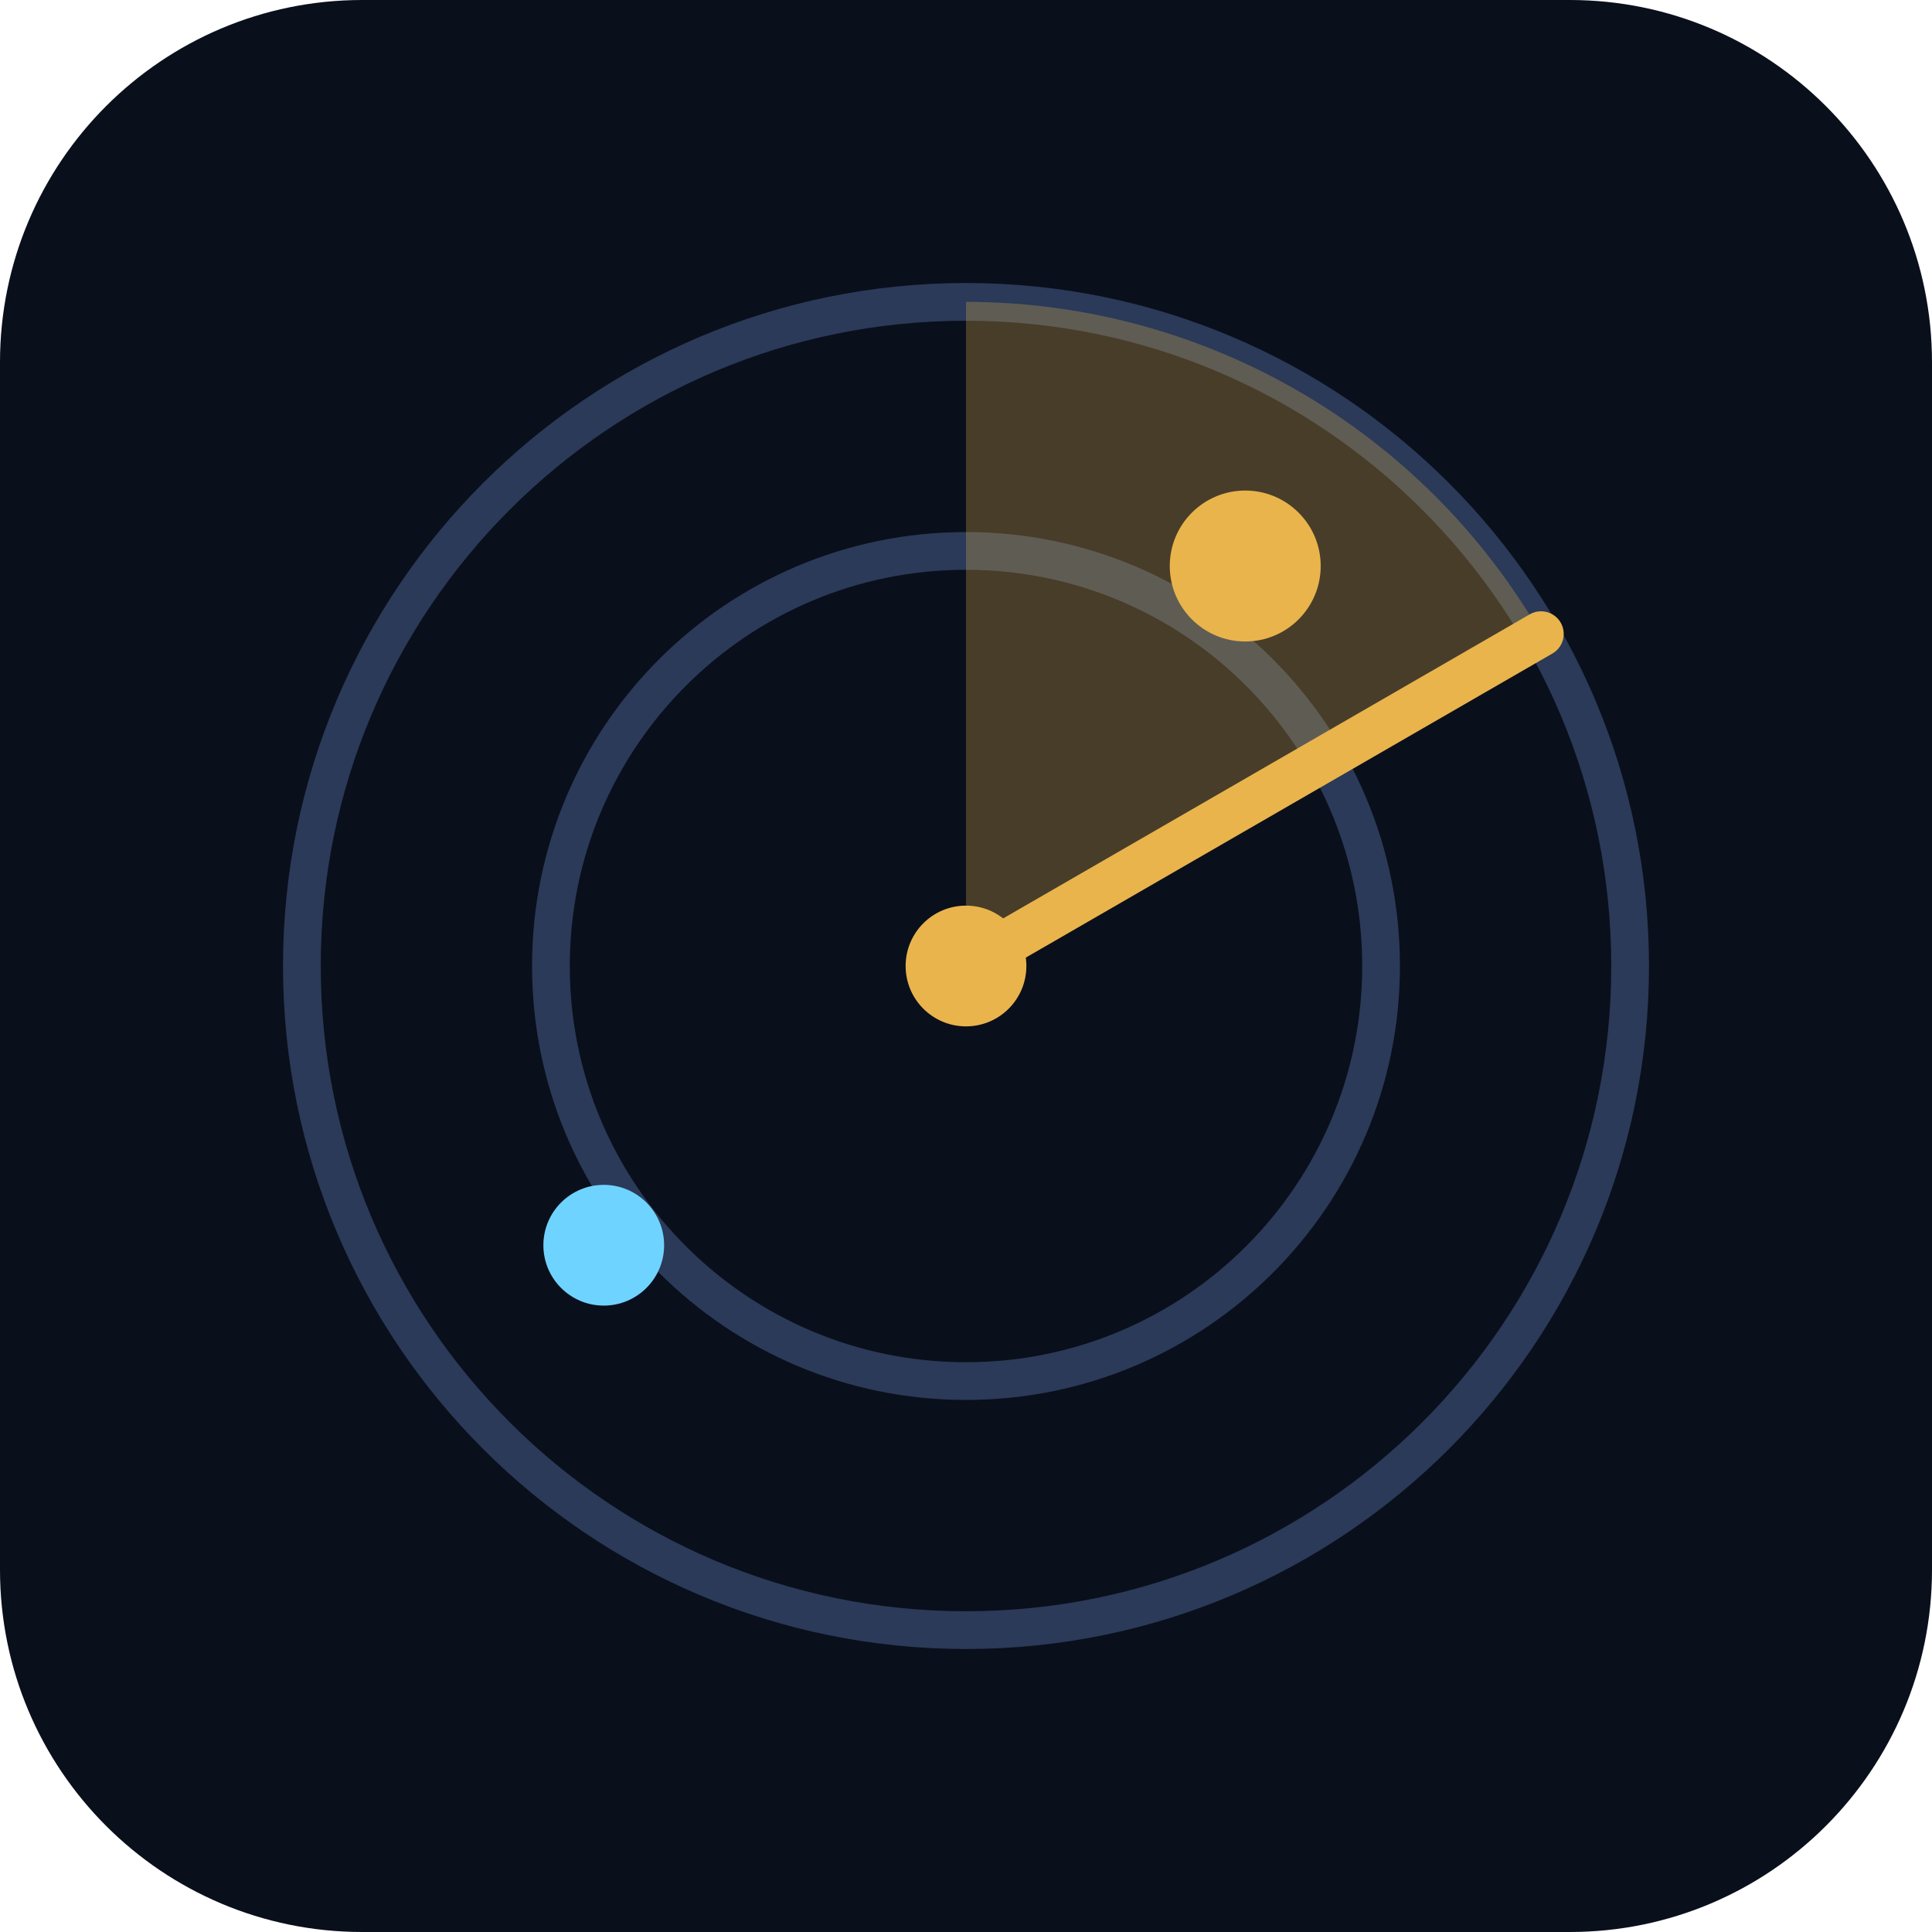
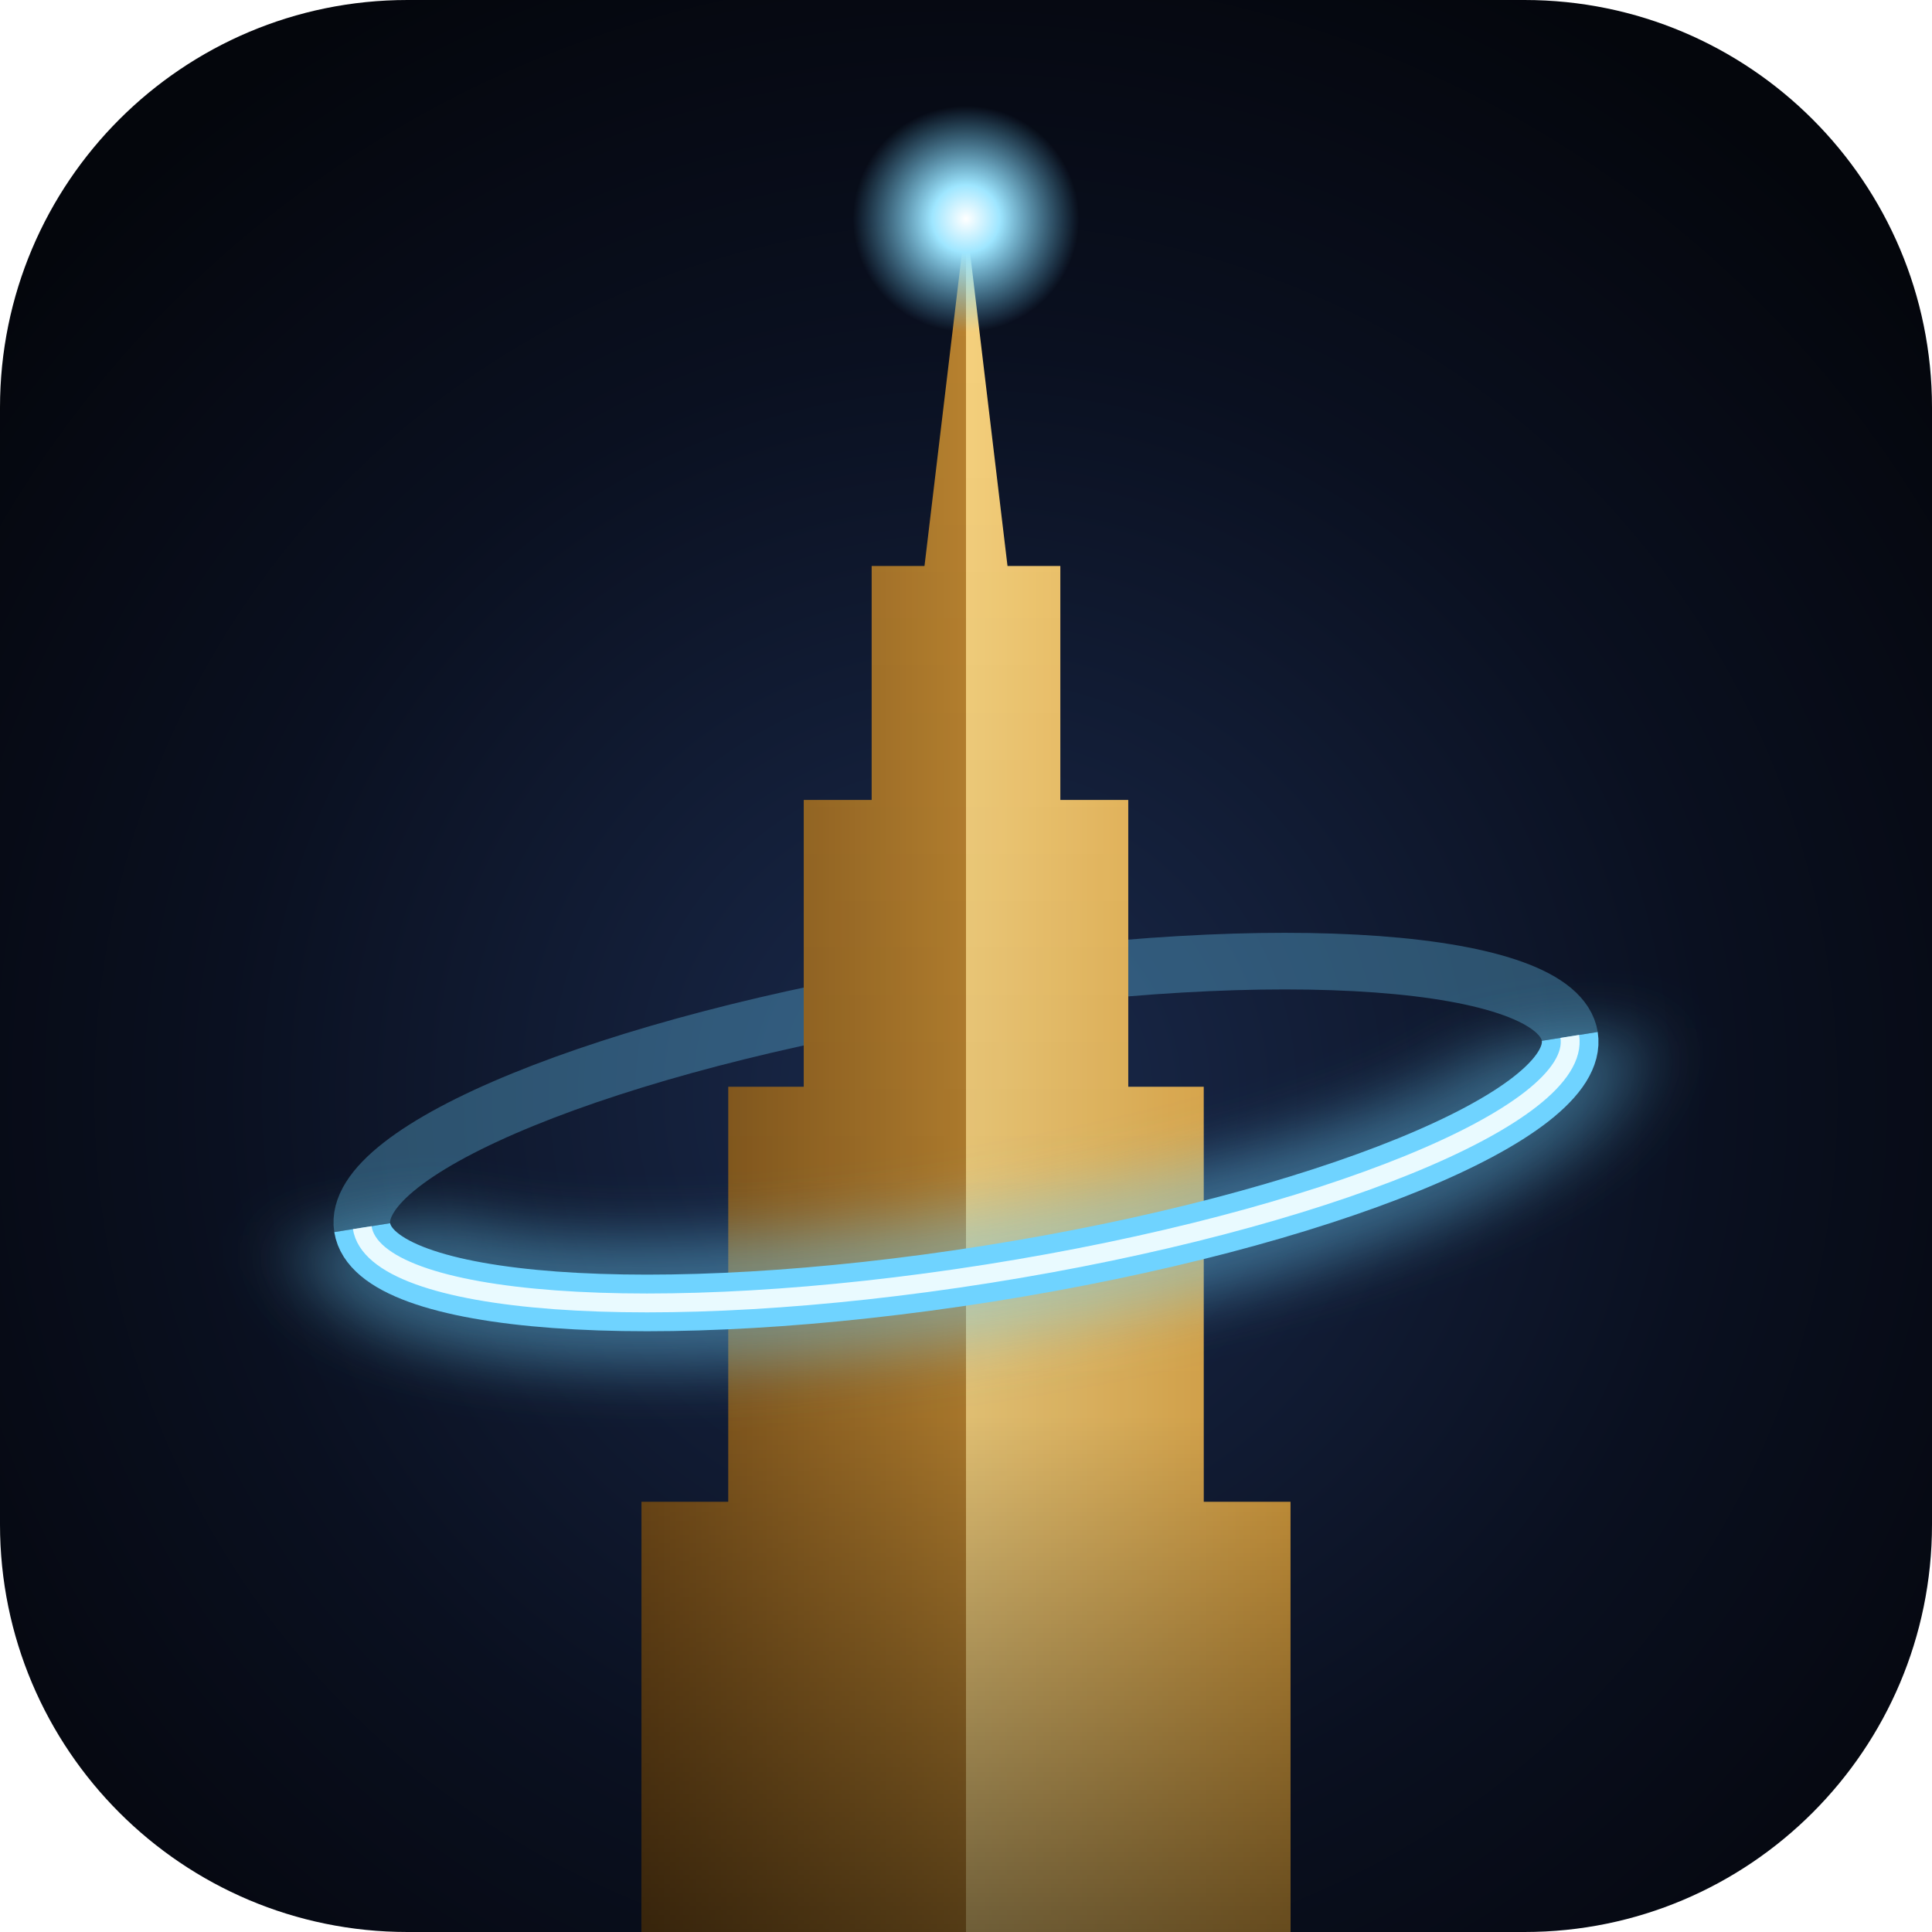
<svg xmlns="http://www.w3.org/2000/svg" viewBox="0 0 512 512">
-   <rect width="512" height="512" rx="96" fill="#0A0F1C" />
-   <g fill="none" stroke="#2A3A58" stroke-width="10">
-     <circle cx="256" cy="256" r="176" />
-     <circle cx="256" cy="256" r="110" />
+   <defs>
+     <radialGradient id="sky" cx="256" cy="290" r="330" gradientUnits="userSpaceOnUse">
+       <stop offset="0" stop-color="#1A2A4C" />
+       <stop offset=".6" stop-color="#0A1020" />
+       <stop offset="1" stop-color="#04060C" />
+     </radialGradient>
+     <linearGradient id="metal" x1="170" y1="0" x2="342" y2="0" gradientUnits="userSpaceOnUse">
+       <stop offset="0" stop-color="#7A501A" />
+       <stop offset=".5" stop-color="#B98330" />
+       <stop offset=".5" stop-color="#F7D27E" />
+       <stop offset="1" stop-color="#E2A642" />
+     </linearGradient>
+     <linearGradient id="shade" x1="0" y1="58" x2="0" y2="512" gradientUnits="userSpaceOnUse">
+       <stop offset="0" stop-color="#000" stop-opacity="0" />
+       <stop offset=".7" stop-color="#000" stop-opacity=".1" />
+       <stop offset="1" stop-color="#000" stop-opacity=".55" />
+     </linearGradient>
+     <radialGradient id="spark">
+       <stop offset="0" stop-color="#FFFFFF" />
+       <stop offset=".3" stop-color="#9EE6FF" />
+       <stop offset="1" stop-color="#6FD3FF" stop-opacity="0" />
+     </radialGradient>
+     <filter id="glow" filterUnits="userSpaceOnUse" x="-60" y="-60" width="632" height="632">
+       <feGaussianBlur stdDeviation="9" />
+     </filter>
+     <clipPath id="clip">
+       <rect width="512" height="512" rx="108" />
+     </clipPath>
+   </defs>
+   <g clip-path="url(#clip)">
+     <rect width="512" height="512" fill="url(#sky)" />
+     <g>
+       <g transform="rotate(-9 256 300)">
+         <path d="M94,300 A162,38 0 0 1 418,300" fill="none" stroke="#6FD3FF" stroke-opacity=".32" stroke-width="15" />
+       </g>
+       <path d="M256,58 L267,150 L281,150 L281,212 L299,212 L299,288 L319,288 L319,398 L342,398 L342,520 L170,520 L170,398 L193,398 L193,288 L213,288 L213,212 L231,212 L231,150 L245,150 Z" fill="url(#metal)" />
+       <path d="M256,58 L267,150 L281,150 L281,212 L299,212 L299,288 L319,288 L319,398 L342,398 L342,520 L170,520 L170,398 L193,398 L193,288 L213,288 L213,212 L231,212 L231,150 L245,150 Z" fill="url(#shade)" />
+       <g transform="rotate(-9 256 300)">
+         <path d="M94,300 A162,38 0 0 0 418,300" fill="none" stroke="#6FD3FF" stroke-width="34" stroke-opacity=".42" filter="url(#glow)" />
+         <path d="M94,300 A162,38 0 0 0 418,300" fill="none" stroke="#6FD3FF" stroke-width="15" />
+         <path d="M94,300 A162,38 0 0 0 418,300" fill="none" stroke="#E9FAFF" stroke-width="5" />
+       </g>
+       <circle cx="256" cy="58" r="30" fill="url(#spark)" />
+     </g>
  </g>
-   <path d="M256 256 L256 80 A176 176 0 0 1 408.4 168 Z" fill="#E9B44C" opacity=".28" />
-   <line x1="256" y1="256" x2="408.4" y2="168" stroke="#E9B44C" stroke-width="12" stroke-linecap="round" />
-   <circle cx="256" cy="256" r="16" fill="#E9B44C" />
-   <circle cx="330" cy="150" r="20" fill="#E9B44C" />
-   <circle cx="160" cy="330" r="16" fill="#6FD3FF" />
</svg>
